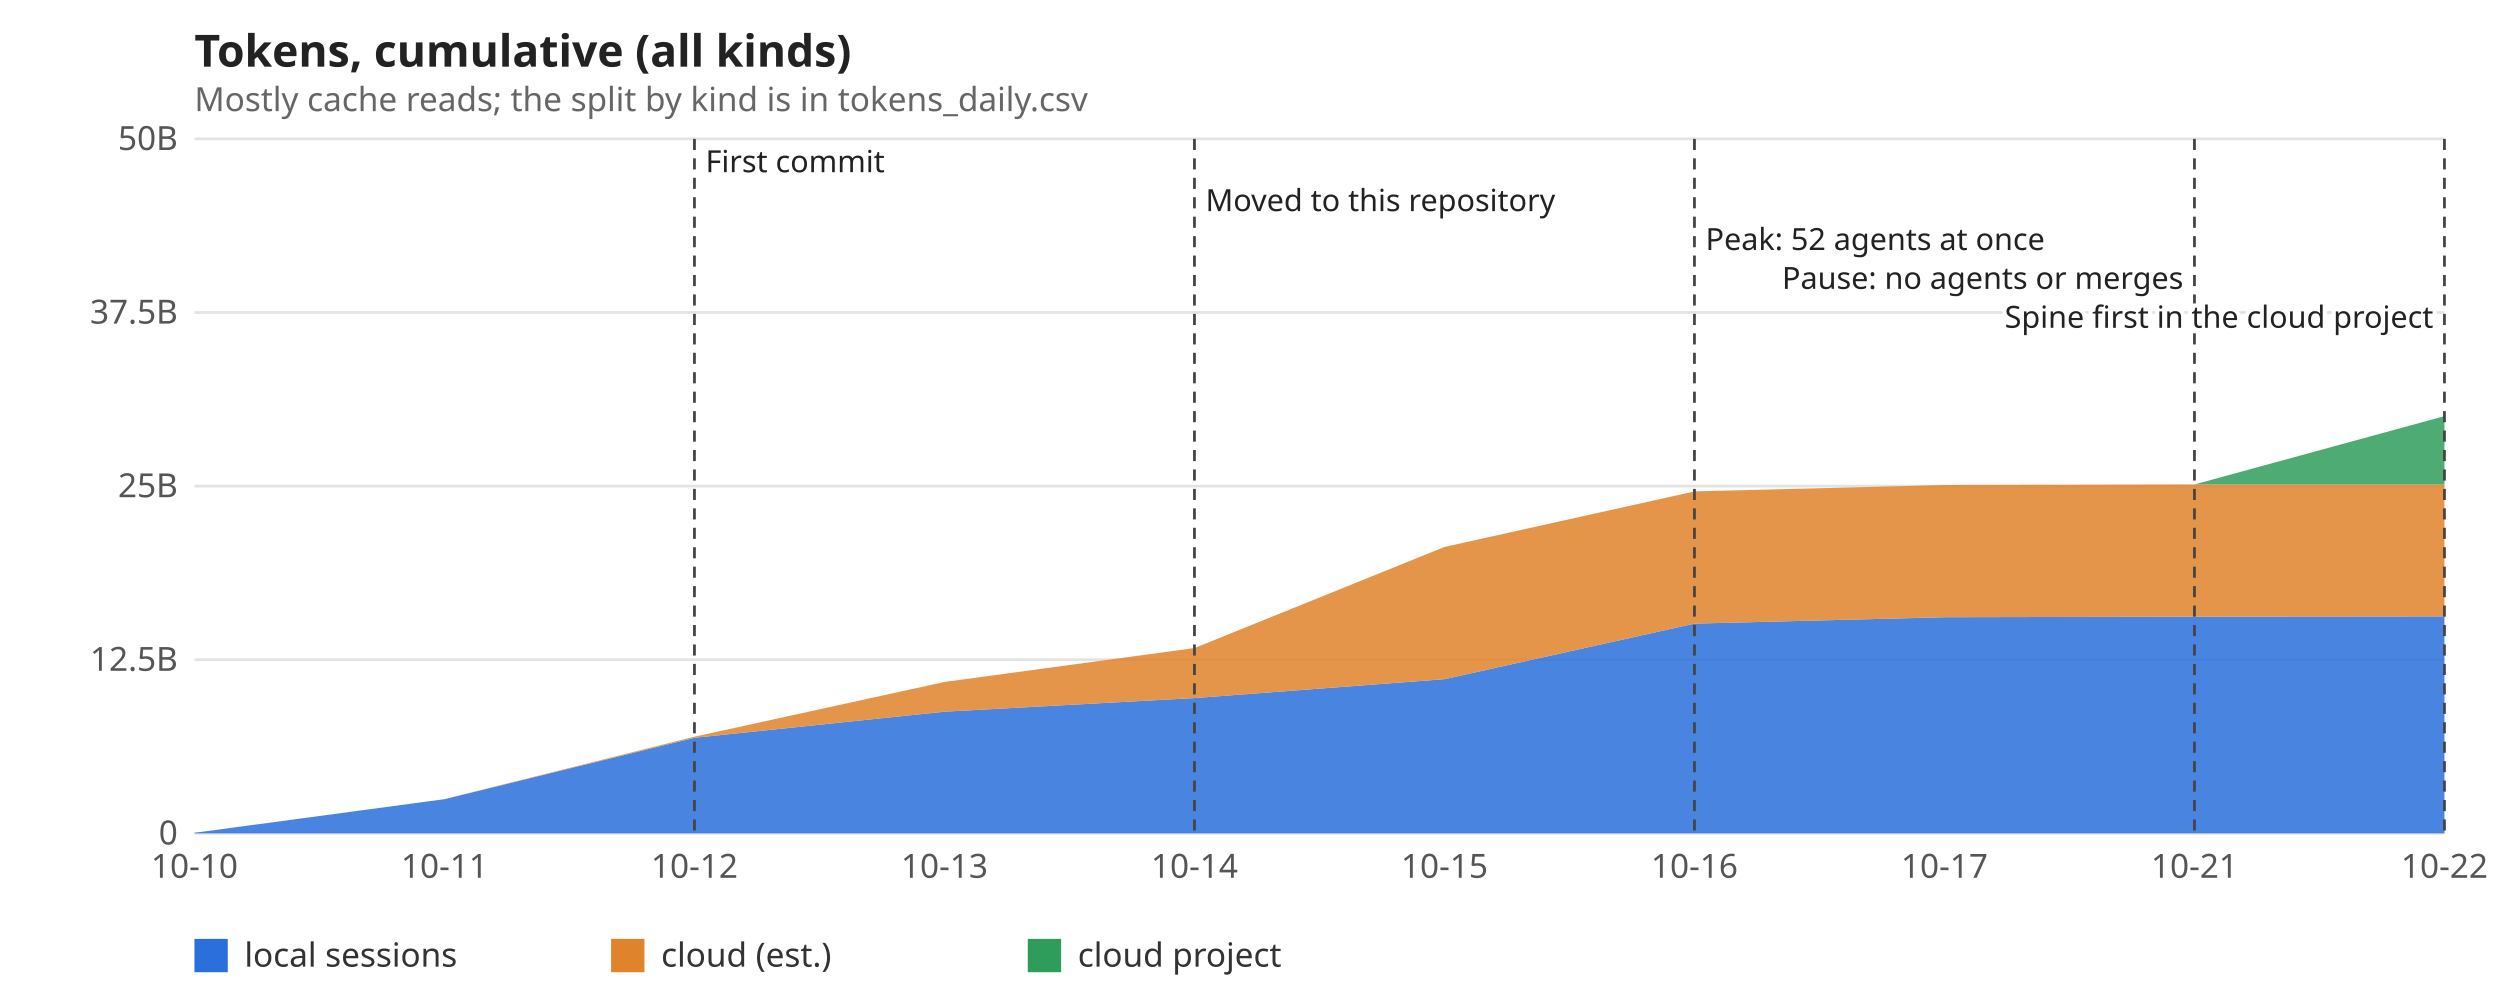
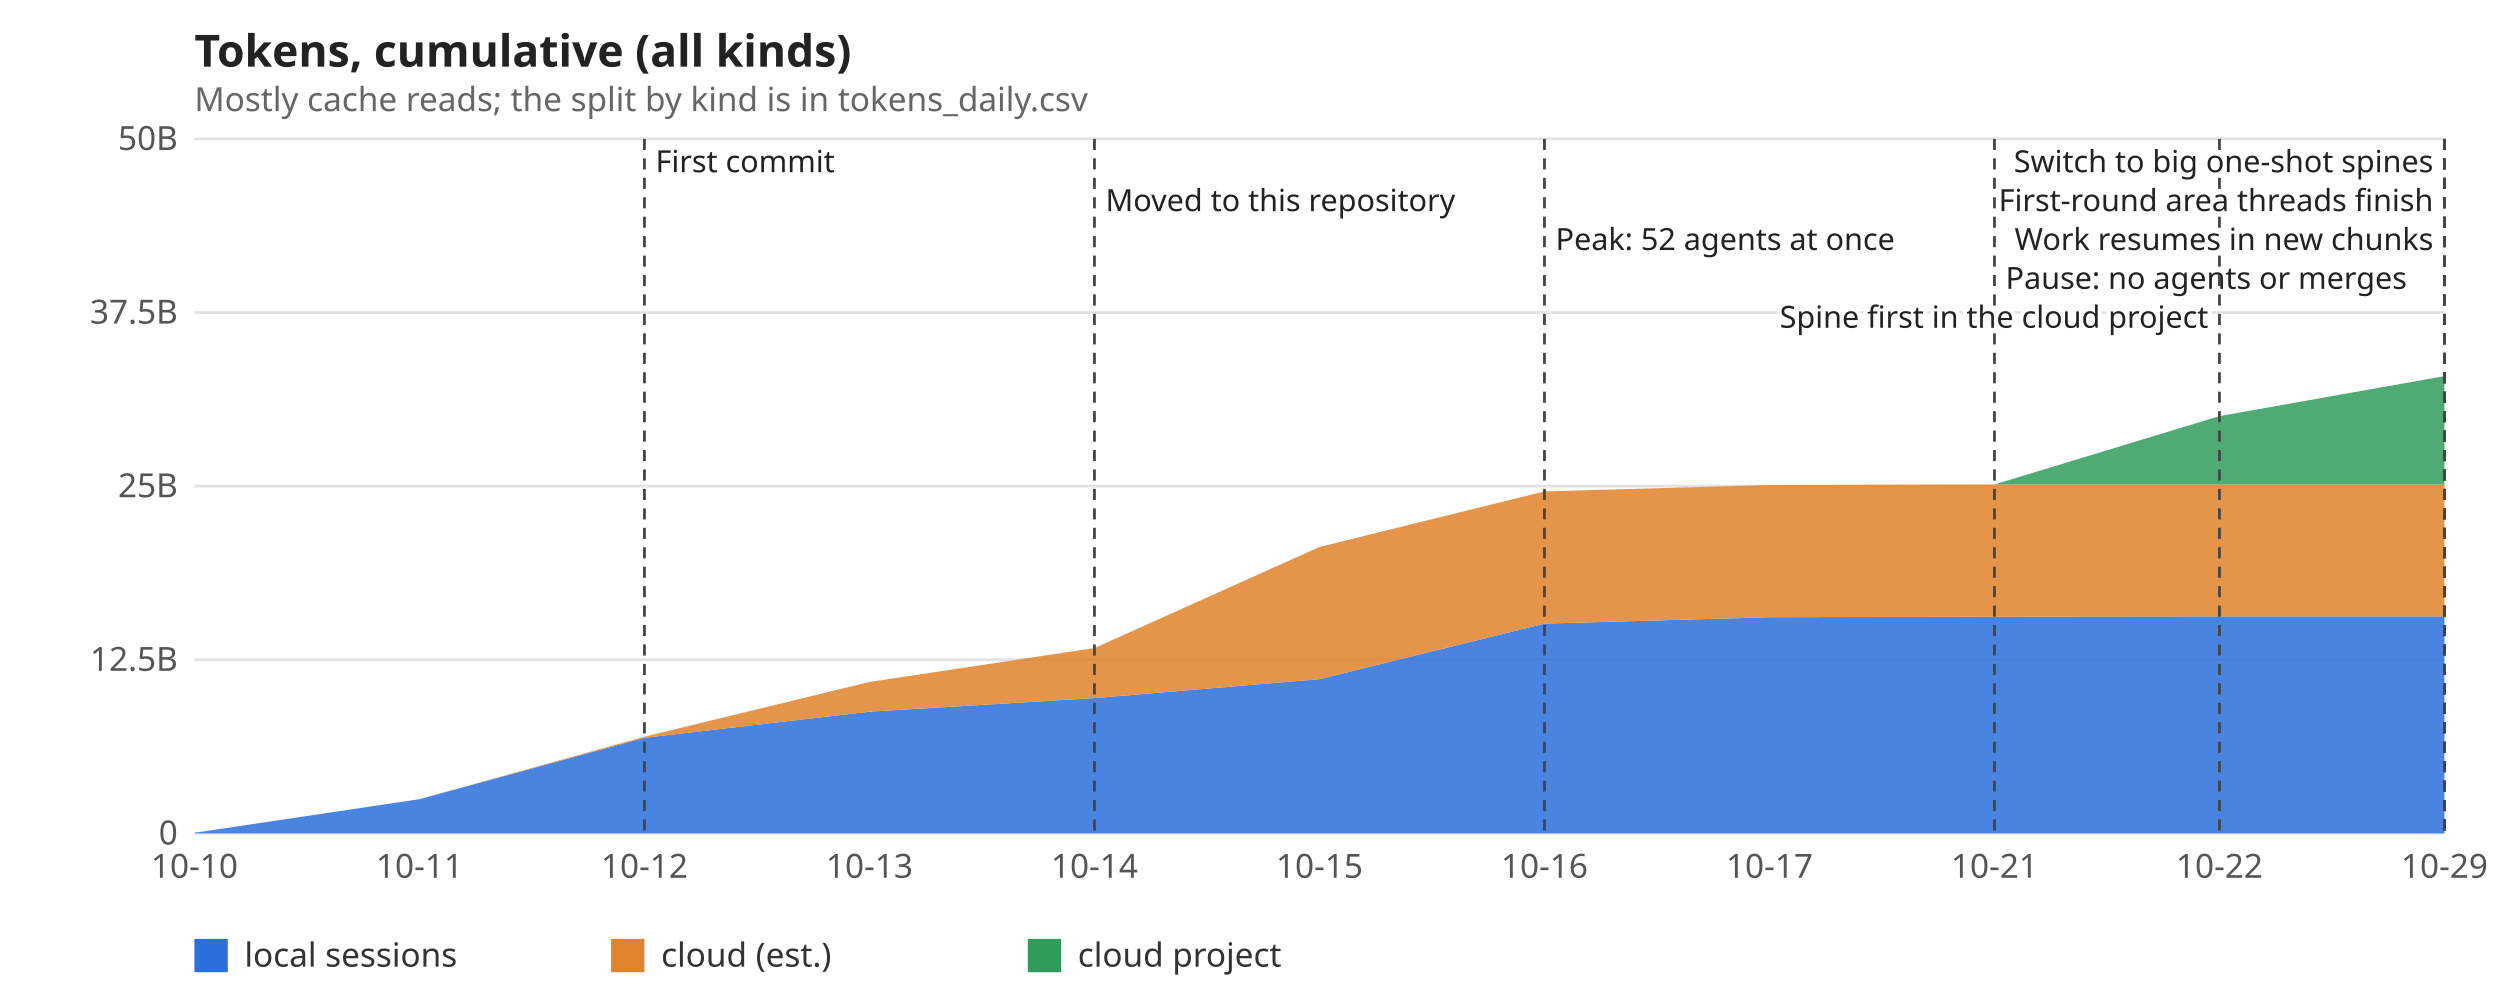
<svg xmlns="http://www.w3.org/2000/svg" viewBox="0 0 900 360" width="900" height="360" font-family="sans-serif" font-size="12">
  <rect width="900" height="360" fill="#fff" />
  <text x="70" y="24" font-size="16" font-weight="bold" fill="#222">Tokens, cumulative (all kinds)</text>
  <text x="70" y="40" fill="#666">Mostly cache reads; the split by kind is in tokens_daily.csv</text>
  <line x1="70" x2="880" y1="300.0" y2="300.0" stroke="#e3e3e3" />
  <text x="64" y="304.0" text-anchor="end" fill="#555">0</text>
  <line x1="70" x2="880" y1="237.5" y2="237.5" stroke="#e3e3e3" />
  <text x="64" y="241.5" text-anchor="end" fill="#555">12.5B</text>
  <line x1="70" x2="880" y1="175.0" y2="175.0" stroke="#e3e3e3" />
  <text x="64" y="179.0" text-anchor="end" fill="#555">25B</text>
  <line x1="70" x2="880" y1="112.5" y2="112.5" stroke="#e3e3e3" />
  <text x="64" y="116.5" text-anchor="end" fill="#555">37.5B</text>
  <line x1="70" x2="880" y1="50.0" y2="50.0" stroke="#e3e3e3" />
  <text x="64" y="54.0" text-anchor="end" fill="#555">50B</text>
  <text x="70.0" y="316" text-anchor="middle" fill="#555">10-10</text>
-   <text x="160.0" y="316" text-anchor="middle" fill="#555">10-11</text>
-   <text x="250.0" y="316" text-anchor="middle" fill="#555">10-12</text>
-   <text x="340.0" y="316" text-anchor="middle" fill="#555">10-13</text>
-   <text x="430.0" y="316" text-anchor="middle" fill="#555">10-14</text>
-   <text x="520.0" y="316" text-anchor="middle" fill="#555">10-15</text>
-   <text x="610.0" y="316" text-anchor="middle" fill="#555">10-16</text>
-   <text x="700.0" y="316" text-anchor="middle" fill="#555">10-17</text>
-   <text x="790.0" y="316" text-anchor="middle" fill="#555">10-21</text>
-   <text x="880.0" y="316" text-anchor="middle" fill="#555">10-22</text>
-   <polygon points="70.0,299.8 160.0,287.7 250.0,265.6 340.0,256.2 430.0,251.3 520.0,244.5 610.0,224.5 700.0,222.2 790.0,222.0 880.0,221.9 880.0,300.0 790.0,300.0 700.0,300.0 610.0,300.0 520.0,300.0 430.0,300.0 340.0,300.0 250.0,300.0 160.0,300.0 70.0,300.0" fill="#2a6fdb" fill-opacity="0.85" />
-   <polygon points="70.0,299.8 160.0,287.7 250.0,265.2 340.0,245.5 430.0,233.3 520.0,196.9 610.0,176.9 700.0,174.6 790.0,174.4 880.0,174.4 880.0,221.9 790.0,222.0 700.0,222.2 610.0,224.5 520.0,244.5 430.0,251.3 340.0,256.2 250.0,265.6 160.0,287.7 70.0,299.8" fill="#e0832b" fill-opacity="0.85" />
-   <polygon points="70.0,299.8 160.0,287.7 250.0,265.2 340.0,245.5 430.0,233.3 520.0,196.9 610.0,176.9 700.0,174.6 790.0,174.4 880.0,149.8 880.0,174.4 790.0,174.4 700.0,174.6 610.0,176.9 520.0,196.9 430.0,233.3 340.0,245.5 250.0,265.2 160.0,287.7 70.0,299.8" fill="#2e9d5b" fill-opacity="0.85" />
-   <line x1="250.0" x2="250.0" y1="50" y2="300" stroke="#444" stroke-dasharray="4 3" />
-   <text x="254.0" y="62" text-anchor="start" font-size="11" fill="#222" stroke="#fff" stroke-width="3" paint-order="stroke">First commit</text>
-   <line x1="430.0" x2="430.0" y1="50" y2="300" stroke="#444" stroke-dasharray="4 3" />
-   <text x="434.0" y="76" text-anchor="start" font-size="11" fill="#222" stroke="#fff" stroke-width="3" paint-order="stroke">Moved to this repository</text>
-   <line x1="610.0" x2="610.0" y1="50" y2="300" stroke="#444" stroke-dasharray="4 3" />
-   <text x="614.0" y="90" text-anchor="start" font-size="11" fill="#222" stroke="#fff" stroke-width="3" paint-order="stroke">Peak: 52 agents at once</text>
-   <line x1="790.0" x2="790.0" y1="50" y2="300" stroke="#444" stroke-dasharray="4 3" />
-   <text x="786.0" y="104" text-anchor="end" font-size="11" fill="#222" stroke="#fff" stroke-width="3" paint-order="stroke">Pause: no agents or merges</text>
+   <text x="151.0" y="316" text-anchor="middle" fill="#555">10-11</text>
+   <text x="232.0" y="316" text-anchor="middle" fill="#555">10-12</text>
+   <text x="313.0" y="316" text-anchor="middle" fill="#555">10-13</text>
+   <text x="394.0" y="316" text-anchor="middle" fill="#555">10-14</text>
+   <text x="475.0" y="316" text-anchor="middle" fill="#555">10-15</text>
+   <text x="556.0" y="316" text-anchor="middle" fill="#555">10-16</text>
+   <text x="637.0" y="316" text-anchor="middle" fill="#555">10-17</text>
+   <text x="718.0" y="316" text-anchor="middle" fill="#555">10-21</text>
+   <text x="799.0" y="316" text-anchor="middle" fill="#555">10-22</text>
+   <text x="880.0" y="316" text-anchor="middle" fill="#555">10-29</text>
+   <polygon points="70.0,299.8 151.0,287.7 232.0,265.6 313.0,256.2 394.0,251.3 475.0,244.5 556.0,224.5 637.0,222.2 718.0,222.0 799.0,221.9 880.0,221.9 880.0,300.0 799.0,300.0 718.0,300.0 637.0,300.0 556.0,300.0 475.0,300.0 394.0,300.0 313.0,300.0 232.0,300.0 151.0,300.0 70.0,300.0" fill="#2a6fdb" fill-opacity="0.85" />
+   <polygon points="70.0,299.8 151.0,287.7 232.0,265.2 313.0,245.5 394.0,233.3 475.0,196.9 556.0,176.9 637.0,174.6 718.0,174.4 799.0,174.4 880.0,174.4 880.0,221.9 799.0,221.9 718.0,222.0 637.0,222.2 556.0,224.5 475.0,244.5 394.0,251.3 313.0,256.2 232.0,265.6 151.0,287.7 70.0,299.8" fill="#e0832b" fill-opacity="0.85" />
+   <polygon points="70.0,299.8 151.0,287.7 232.0,265.2 313.0,245.5 394.0,233.3 475.0,196.9 556.0,176.9 637.0,174.6 718.0,174.4 799.0,149.8 880.0,135.4 880.0,174.4 799.0,174.4 718.0,174.4 637.0,174.6 556.0,176.9 475.0,196.9 394.0,233.3 313.0,245.5 232.0,265.2 151.0,287.7 70.0,299.8" fill="#2e9d5b" fill-opacity="0.85" />
+   <line x1="232.0" x2="232.0" y1="50" y2="300" stroke="#444" stroke-dasharray="4 3" />
+   <text x="236.0" y="62" text-anchor="start" font-size="11" fill="#222" stroke="#fff" stroke-width="3" paint-order="stroke">First commit</text>
+   <line x1="394.0" x2="394.0" y1="50" y2="300" stroke="#444" stroke-dasharray="4 3" />
+   <text x="398.0" y="76" text-anchor="start" font-size="11" fill="#222" stroke="#fff" stroke-width="3" paint-order="stroke">Moved to this repository</text>
+   <line x1="556.0" x2="556.0" y1="50" y2="300" stroke="#444" stroke-dasharray="4 3" />
+   <text x="560.0" y="90" text-anchor="start" font-size="11" fill="#222" stroke="#fff" stroke-width="3" paint-order="stroke">Peak: 52 agents at once</text>
+   <line x1="718.0" x2="718.0" y1="50" y2="300" stroke="#444" stroke-dasharray="4 3" />
+   <text x="722.0" y="104" text-anchor="start" font-size="11" fill="#222" stroke="#fff" stroke-width="3" paint-order="stroke">Pause: no agents or merges</text>
+   <line x1="799.0" x2="799.0" y1="50" y2="300" stroke="#444" stroke-dasharray="4 3" />
+   <text x="795.0" y="118" text-anchor="end" font-size="11" fill="#222" stroke="#fff" stroke-width="3" paint-order="stroke">Spine first in the cloud project</text>
  <line x1="880.0" x2="880.0" y1="50" y2="300" stroke="#444" stroke-dasharray="4 3" />
-   <text x="876.0" y="118" text-anchor="end" font-size="11" fill="#222" stroke="#fff" stroke-width="3" paint-order="stroke">Spine first in the cloud project</text>
+   <text x="876.0" y="62" text-anchor="end" font-size="11" fill="#222" stroke="#fff" stroke-width="3" paint-order="stroke">Switch to big one-shot spines</text>
+   <line x1="880.0" x2="880.0" y1="50" y2="300" stroke="#444" stroke-dasharray="4 3" />
+   <text x="876.0" y="76" text-anchor="end" font-size="11" fill="#222" stroke="#fff" stroke-width="3" paint-order="stroke">First-round area threads finish</text>
+   <line x1="880.0" x2="880.0" y1="50" y2="300" stroke="#444" stroke-dasharray="4 3" />
+   <text x="876.0" y="90" text-anchor="end" font-size="11" fill="#222" stroke="#fff" stroke-width="3" paint-order="stroke">Work resumes in new chunks</text>
  <rect x="70" y="338" width="12" height="12" fill="#2a6fdb" />
  <text x="88" y="348" fill="#333">local sessions</text>
  <rect x="220" y="338" width="12" height="12" fill="#e0832b" />
  <text x="238" y="348" fill="#333">cloud (est.)</text>
  <rect x="370" y="338" width="12" height="12" fill="#2e9d5b" />
  <text x="388" y="348" fill="#333">cloud project</text>
</svg>
